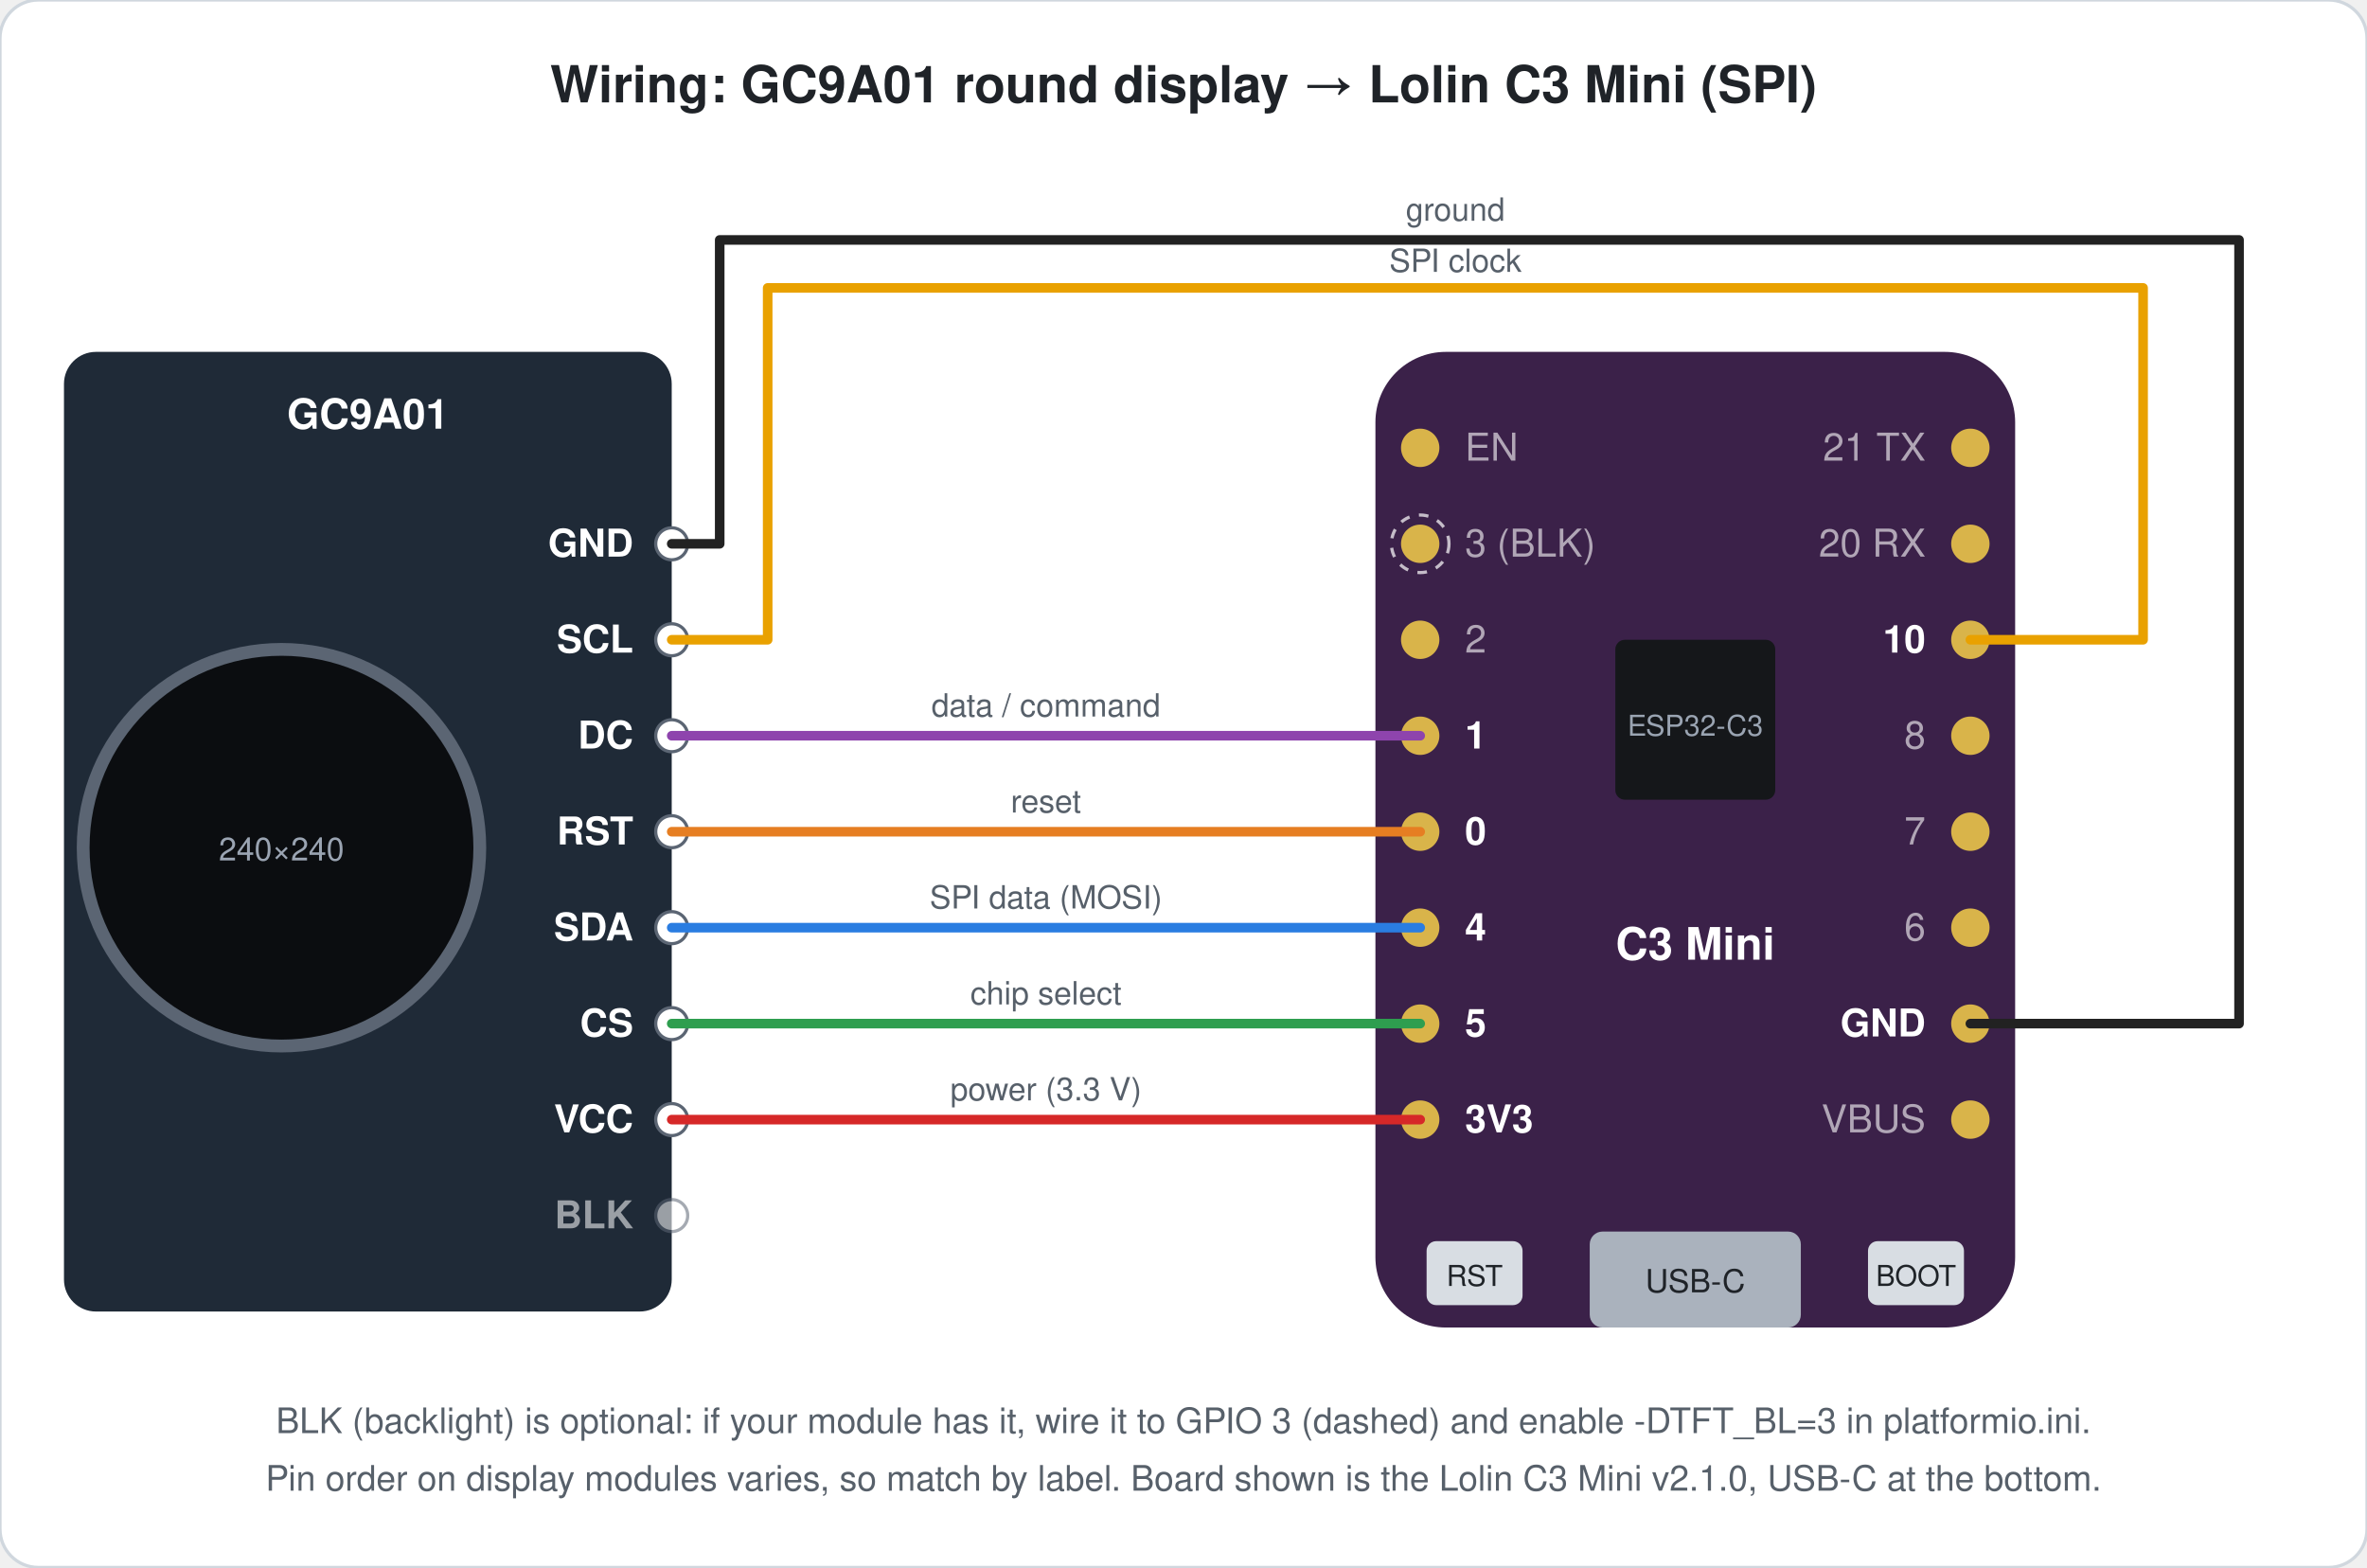
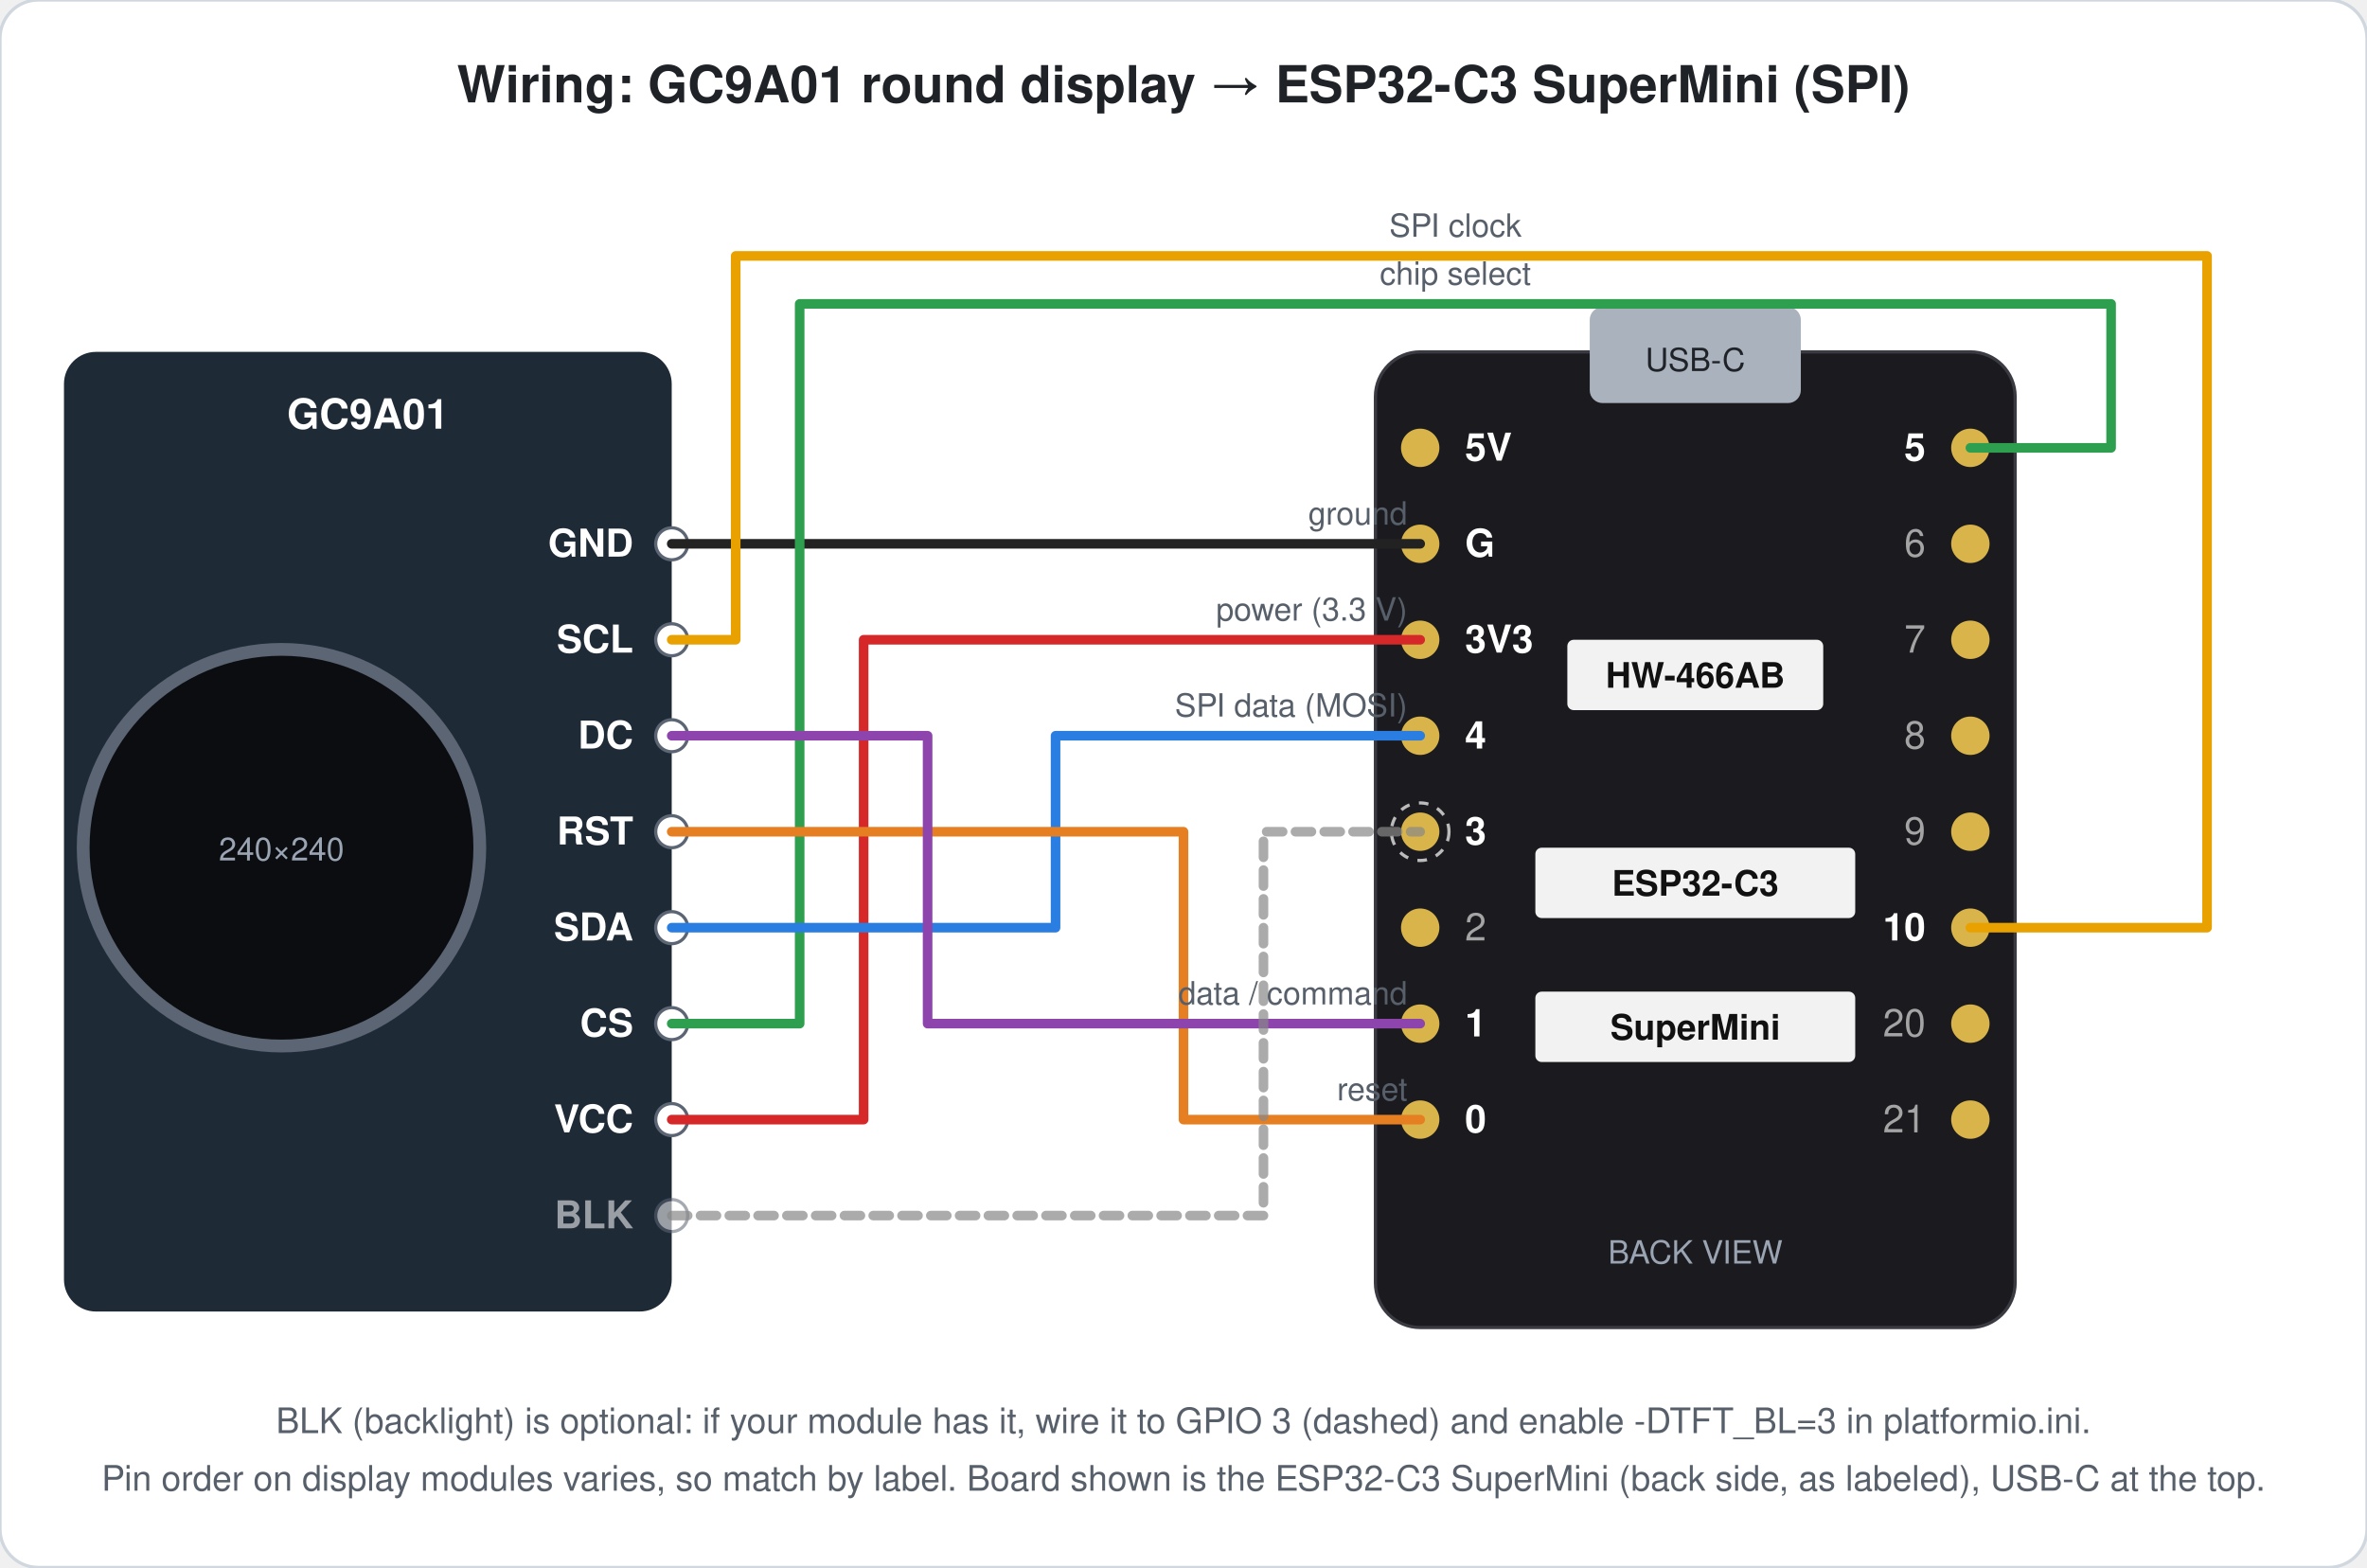
<svg xmlns="http://www.w3.org/2000/svg" viewBox="0 0 740 490" width="740" height="490" font-family="-apple-system, Helvetica, Arial, sans-serif">
  <rect width="740" height="490" rx="12" fill="#ffffff" stroke="#d0d7de" />
-   <text x="370" y="32" text-anchor="middle" font-size="16" font-weight="600" fill="#1f2328">Wiring: GC9A01 round display → Lolin C3 Mini (SPI)</text>
+   <text x="370" y="32" text-anchor="middle" font-size="16" font-weight="600" fill="#1f2328">Wiring: GC9A01 round display → ESP32-C3 SuperMini (SPI)</text>
  <g transform="translate(0,50)">
    <rect x="20" y="60" width="190" height="300" rx="10" fill="#1f2a37" />
    <text x="115" y="84" text-anchor="middle" font-size="13" font-weight="600" fill="#fff">GC9A01</text>
    <circle cx="88" cy="215" r="62" fill="#0b0d10" stroke="#5b6573" stroke-width="4" />
    <text x="88" y="219" text-anchor="middle" font-size="10" fill="#9aa4b2">240×240</text>
    <text x="198" y="124" text-anchor="end" font-size="12" font-weight="600" fill="#fff">GND</text>
    <circle cx="210" cy="120" r="5" fill="#fff" stroke="#5b6573" />
    <text x="198" y="154" text-anchor="end" font-size="12" font-weight="600" fill="#fff">SCL</text>
    <circle cx="210" cy="150" r="5" fill="#fff" stroke="#5b6573" />
    <text x="198" y="184" text-anchor="end" font-size="12" font-weight="600" fill="#fff">DC</text>
    <circle cx="210" cy="180" r="5" fill="#fff" stroke="#5b6573" />
    <text x="198" y="214" text-anchor="end" font-size="12" font-weight="600" fill="#fff">RST</text>
    <circle cx="210" cy="210" r="5" fill="#fff" stroke="#5b6573" />
    <text x="198" y="244" text-anchor="end" font-size="12" font-weight="600" fill="#fff">SDA</text>
    <circle cx="210" cy="240" r="5" fill="#fff" stroke="#5b6573" />
    <text x="198" y="274" text-anchor="end" font-size="12" font-weight="600" fill="#fff">CS</text>
    <circle cx="210" cy="270" r="5" fill="#fff" stroke="#5b6573" />
    <text x="198" y="304" text-anchor="end" font-size="12" font-weight="600" fill="#fff">VCC</text>
    <circle cx="210" cy="300" r="5" fill="#fff" stroke="#5b6573" />
    <text x="198" y="334" text-anchor="end" font-size="12" font-weight="600" fill="#fff" opacity=".55">BLK</text>
    <circle cx="210" cy="330" r="5" fill="#fff" stroke="#5b6573" opacity=".55" />
-     <rect x="430" y="60" width="200" height="305" rx="22" fill="#3b2149" />
-     <circle cx="455" cy="80" r="0" fill="none" />
-     <rect x="505" y="150" width="50" height="50" rx="3" fill="#15171a" />
-     <text x="530" y="180" text-anchor="middle" font-size="9" fill="#9aa4b2">ESP32-C3</text>
-     <text x="530" y="250" text-anchor="middle" font-size="14" font-weight="700" fill="#fff">C3 Mini</text>
-     <rect x="497" y="335" width="66" height="30" rx="4" fill="#aab2bd" />
-     <text x="530" y="354" text-anchor="middle" font-size="10" fill="#1f2328">USB-C</text>
-     <rect x="446" y="338" width="30" height="20" rx="3" fill="#d8dde3" />
-     <text x="461" y="352" text-anchor="middle" font-size="9" fill="#1f2328">RST</text>
-     <rect x="584" y="338" width="30" height="20" rx="3" fill="#d8dde3" />
-     <text x="599" y="352" text-anchor="middle" font-size="9" fill="#1f2328">BOOT</text>
+     <rect x="430" y="60" width="200" height="305" rx="14" fill="#1b1b1f" stroke="#3a3a42" />
+     <rect x="497" y="46" width="66" height="30" rx="4" fill="#aab2bd" />
+     <text x="530" y="66" text-anchor="middle" font-size="10" fill="#1f2328">USB-C</text>
+     <rect x="490" y="150" width="80" height="22" rx="2" fill="#f2f2f2" />
+     <text x="530" y="165" text-anchor="middle" font-size="11" font-weight="700" fill="#111">HW-466AB</text>
+     <rect x="480" y="215" width="100" height="22" rx="2" fill="#f2f2f2" />
+     <text x="530" y="230" text-anchor="middle" font-size="11" font-weight="700" fill="#111">ESP32-C3</text>
+     <rect x="480" y="260" width="100" height="22" rx="2" fill="#f2f2f2" />
+     <text x="530" y="275" text-anchor="middle" font-size="11" font-weight="700" fill="#111">SuperMini</text>
+     <text x="530" y="345" text-anchor="middle" font-size="10" fill="#9aa4b2">BACK VIEW</text>
    <circle cx="444" cy="90" r="6" fill="#d9b44a" />
-     <text x="458" y="94" font-size="12" fill="#fff" font-weight="400" opacity="0.6">EN</text>
+     <text x="458" y="94" font-size="12" fill="#fff" font-weight="700" opacity="1">5V</text>
    <circle cx="444" cy="120" r="6" fill="#d9b44a" />
-     <text x="458" y="124" font-size="12" fill="#fff" font-weight="400" opacity="0.6">3 (BLK)</text>
+     <text x="458" y="124" font-size="12" fill="#fff" font-weight="700" opacity="1">G</text>
    <circle cx="444" cy="150" r="6" fill="#d9b44a" />
-     <text x="458" y="154" font-size="12" fill="#fff" font-weight="400" opacity="0.6">2</text>
+     <text x="458" y="154" font-size="12" fill="#fff" font-weight="700" opacity="1">3V3</text>
    <circle cx="444" cy="180" r="6" fill="#d9b44a" />
-     <text x="458" y="184" font-size="12" fill="#fff" font-weight="700" opacity="1">1</text>
+     <text x="458" y="184" font-size="12" fill="#fff" font-weight="700" opacity="1">4</text>
    <circle cx="444" cy="210" r="6" fill="#d9b44a" />
-     <text x="458" y="214" font-size="12" fill="#fff" font-weight="700" opacity="1">0</text>
+     <text x="458" y="214" font-size="12" fill="#fff" font-weight="700" opacity="1">3</text>
    <circle cx="444" cy="240" r="6" fill="#d9b44a" />
-     <text x="458" y="244" font-size="12" fill="#fff" font-weight="700" opacity="1">4</text>
+     <text x="458" y="244" font-size="12" fill="#fff" font-weight="400" opacity="0.6">2</text>
    <circle cx="444" cy="270" r="6" fill="#d9b44a" />
-     <text x="458" y="274" font-size="12" fill="#fff" font-weight="700" opacity="1">5</text>
+     <text x="458" y="274" font-size="12" fill="#fff" font-weight="700" opacity="1">1</text>
    <circle cx="444" cy="300" r="6" fill="#d9b44a" />
-     <text x="458" y="304" font-size="12" fill="#fff" font-weight="700" opacity="1">3V3</text>
+     <text x="458" y="304" font-size="12" fill="#fff" font-weight="700" opacity="1">0</text>
    <circle cx="616" cy="90" r="6" fill="#d9b44a" />
-     <text x="602" y="94" text-anchor="end" font-size="12" fill="#fff" font-weight="400" opacity="0.6">21 TX</text>
+     <text x="602" y="94" text-anchor="end" font-size="12" fill="#fff" font-weight="700" opacity="1">5</text>
    <circle cx="616" cy="120" r="6" fill="#d9b44a" />
-     <text x="602" y="124" text-anchor="end" font-size="12" fill="#fff" font-weight="400" opacity="0.6">20 RX</text>
+     <text x="602" y="124" text-anchor="end" font-size="12" fill="#fff" font-weight="400" opacity="0.6">6</text>
    <circle cx="616" cy="150" r="6" fill="#d9b44a" />
-     <text x="602" y="154" text-anchor="end" font-size="12" fill="#fff" font-weight="700" opacity="1">10</text>
+     <text x="602" y="154" text-anchor="end" font-size="12" fill="#fff" font-weight="400" opacity="0.6">7</text>
    <circle cx="616" cy="180" r="6" fill="#d9b44a" />
    <text x="602" y="184" text-anchor="end" font-size="12" fill="#fff" font-weight="400" opacity="0.6">8</text>
    <circle cx="616" cy="210" r="6" fill="#d9b44a" />
-     <text x="602" y="214" text-anchor="end" font-size="12" fill="#fff" font-weight="400" opacity="0.6">7</text>
+     <text x="602" y="214" text-anchor="end" font-size="12" fill="#fff" font-weight="400" opacity="0.6">9</text>
    <circle cx="616" cy="240" r="6" fill="#d9b44a" />
-     <text x="602" y="244" text-anchor="end" font-size="12" fill="#fff" font-weight="400" opacity="0.6">6</text>
+     <text x="602" y="244" text-anchor="end" font-size="12" fill="#fff" font-weight="700" opacity="1">10</text>
    <circle cx="616" cy="270" r="6" fill="#d9b44a" />
-     <text x="602" y="274" text-anchor="end" font-size="12" fill="#fff" font-weight="700" opacity="1">GND</text>
+     <text x="602" y="274" text-anchor="end" font-size="12" fill="#fff" font-weight="400" opacity="0.6">20</text>
    <circle cx="616" cy="300" r="6" fill="#d9b44a" />
-     <text x="602" y="304" text-anchor="end" font-size="12" fill="#fff" font-weight="400" opacity="0.6">VBUS</text>
-     <circle cx="444" cy="120" r="9" fill="none" stroke="#fff" stroke-dasharray="3 3" opacity=".7" />
+     <text x="602" y="304" text-anchor="end" font-size="12" fill="#fff" font-weight="400" opacity="0.6">21</text>
+     <circle cx="444" cy="210" r="9" fill="none" stroke="#fff" stroke-dasharray="3 3" opacity=".7" />
    <g fill="none" stroke-width="3" stroke-linecap="round" stroke-linejoin="round">
-       <path d="M210 300 H444" stroke="#d62828" />
-       <path d="M210 270 H444" stroke="#2e9e4f" />
-       <path d="M210 240 H444" stroke="#2a7de1" />
-       <path d="M210 210 H444" stroke="#e67e22" />
-       <path d="M210 180 H444" stroke="#8e44ad" />
-       <path d="M210 150 H240 V40 H670 V150 H616" stroke="#e9a100" />
-       <path d="M210 120 H225 V25 H700 V270 H616" stroke="#222222" />
+       <path d="M210 120 H444" stroke="#222222" />
+       <path d="M210 300 H270 V150 H444" stroke="#d62828" />
+       <path d="M210 270 H250 V45 H660 V90 H616" stroke="#2e9e4f" />
+       <path d="M210 240 H330 V180 H444" stroke="#2a7de1" />
+       <path d="M210 210 H370 V300 H444" stroke="#e67e22" />
+       <path d="M210 180 H290 V270 H444" stroke="#8e44ad" />
+       <path d="M210 150 H230 V30 H690 V240 H616" stroke="#e9a100" />
+       <path d="M210 330 H395 V210 H444" stroke="#888" stroke-dasharray="5 4" opacity=".7" />
+     </g>
+     <g font-size="10" fill="#57606a" text-anchor="end">
+       <text x="440" y="144">power (3.3 V)</text>
+       <text x="440" y="114">ground</text>
+       <text x="440" y="174">SPI data (MOSI)</text>
+       <text x="440" y="264">data / command</text>
+       <text x="440" y="294">reset</text>
    </g>
    <g font-size="10" fill="#57606a" text-anchor="middle">
-       <text x="327" y="294">power (3.3 V)</text>
-       <text x="327" y="264">chip select</text>
-       <text x="327" y="234">SPI data (MOSI)</text>
-       <text x="327" y="204">reset</text>
-       <text x="327" y="174">data / command</text>
-       <text x="455" y="35">SPI clock</text>
-       <text x="455" y="19">ground</text>
+       <text x="455" y="24">SPI clock</text>
+       <text x="455" y="39">chip select</text>
    </g>
  </g>
  <text x="370" y="448" text-anchor="middle" font-size="11" fill="#57606a">BLK (backlight) is optional: if your module has it, wire it to GPIO 3 (dashed) and enable -DTFT_BL=3 in platformio.ini.</text>
-   <text x="370" y="466" text-anchor="middle" font-size="11" fill="#57606a">Pin order on display modules varies, so match by label. Board shown is the Lolin C3 Mini v2.1.0, USB-C at the bottom.</text>
+   <text x="370" y="466" text-anchor="middle" font-size="11" fill="#57606a">Pin order on display modules varies, so match by label. Board shown is the ESP32-C3 SuperMini (back side, as labeled), USB-C at the top.</text>
</svg>
